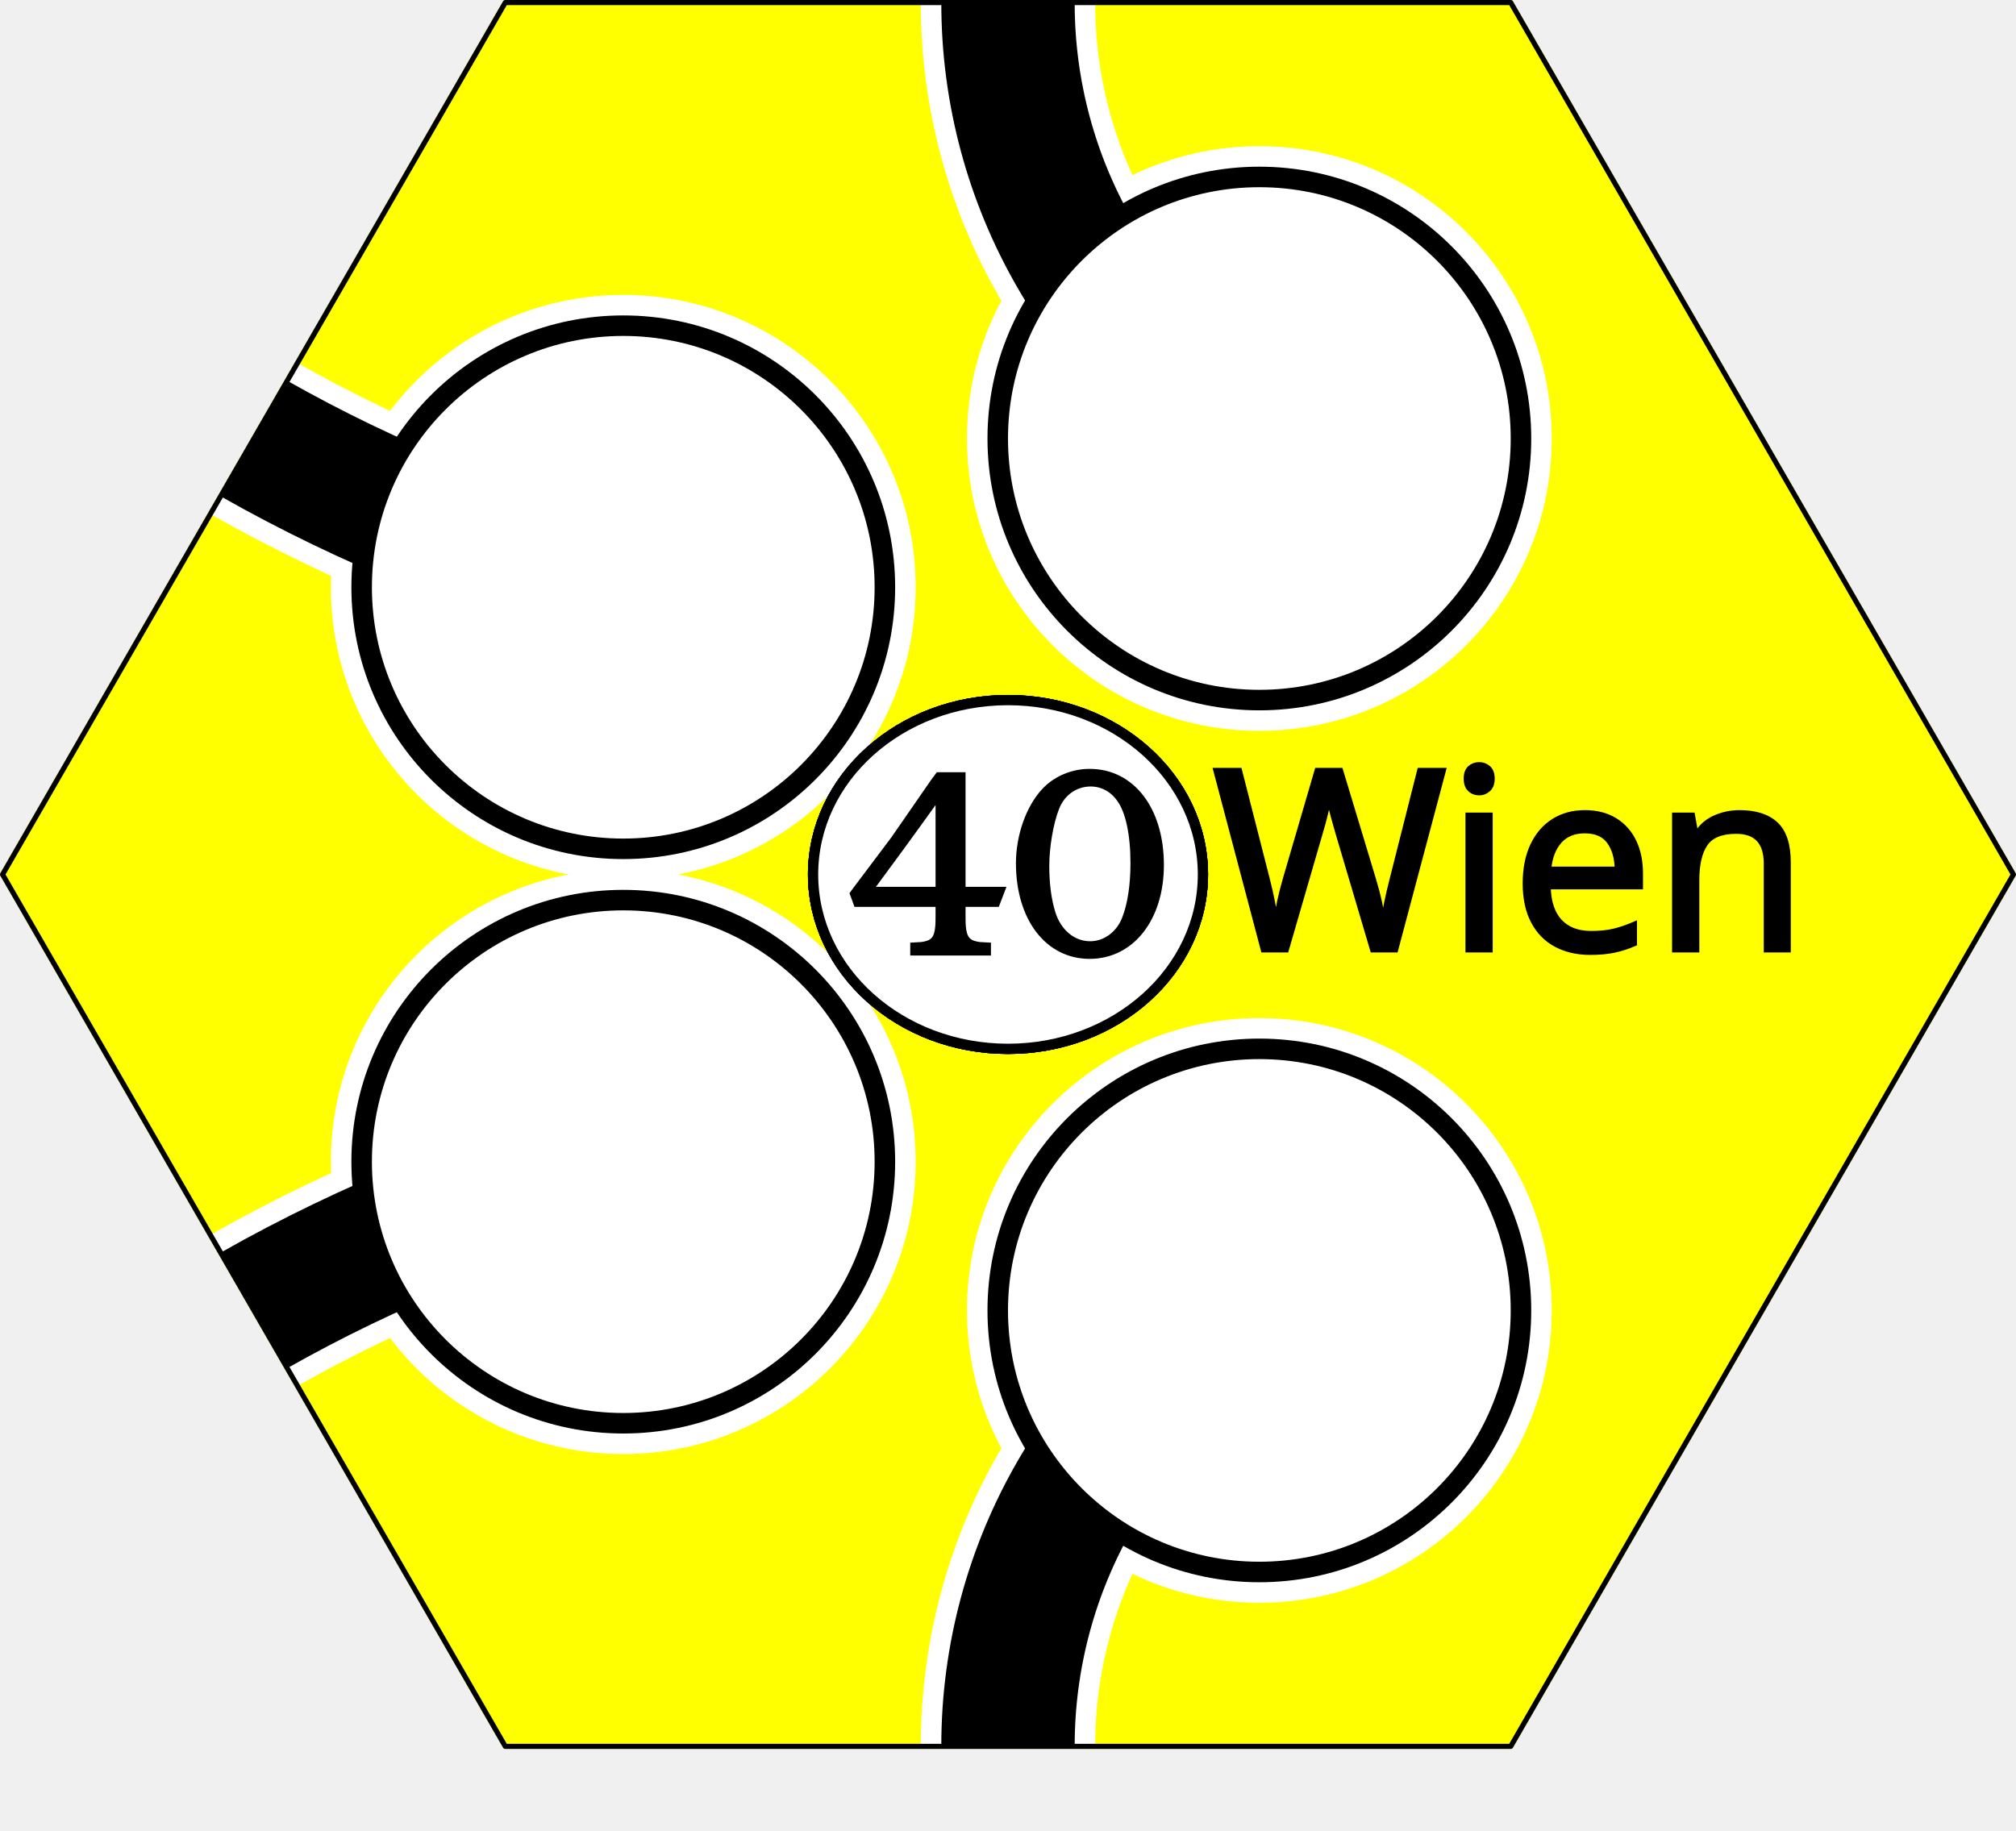
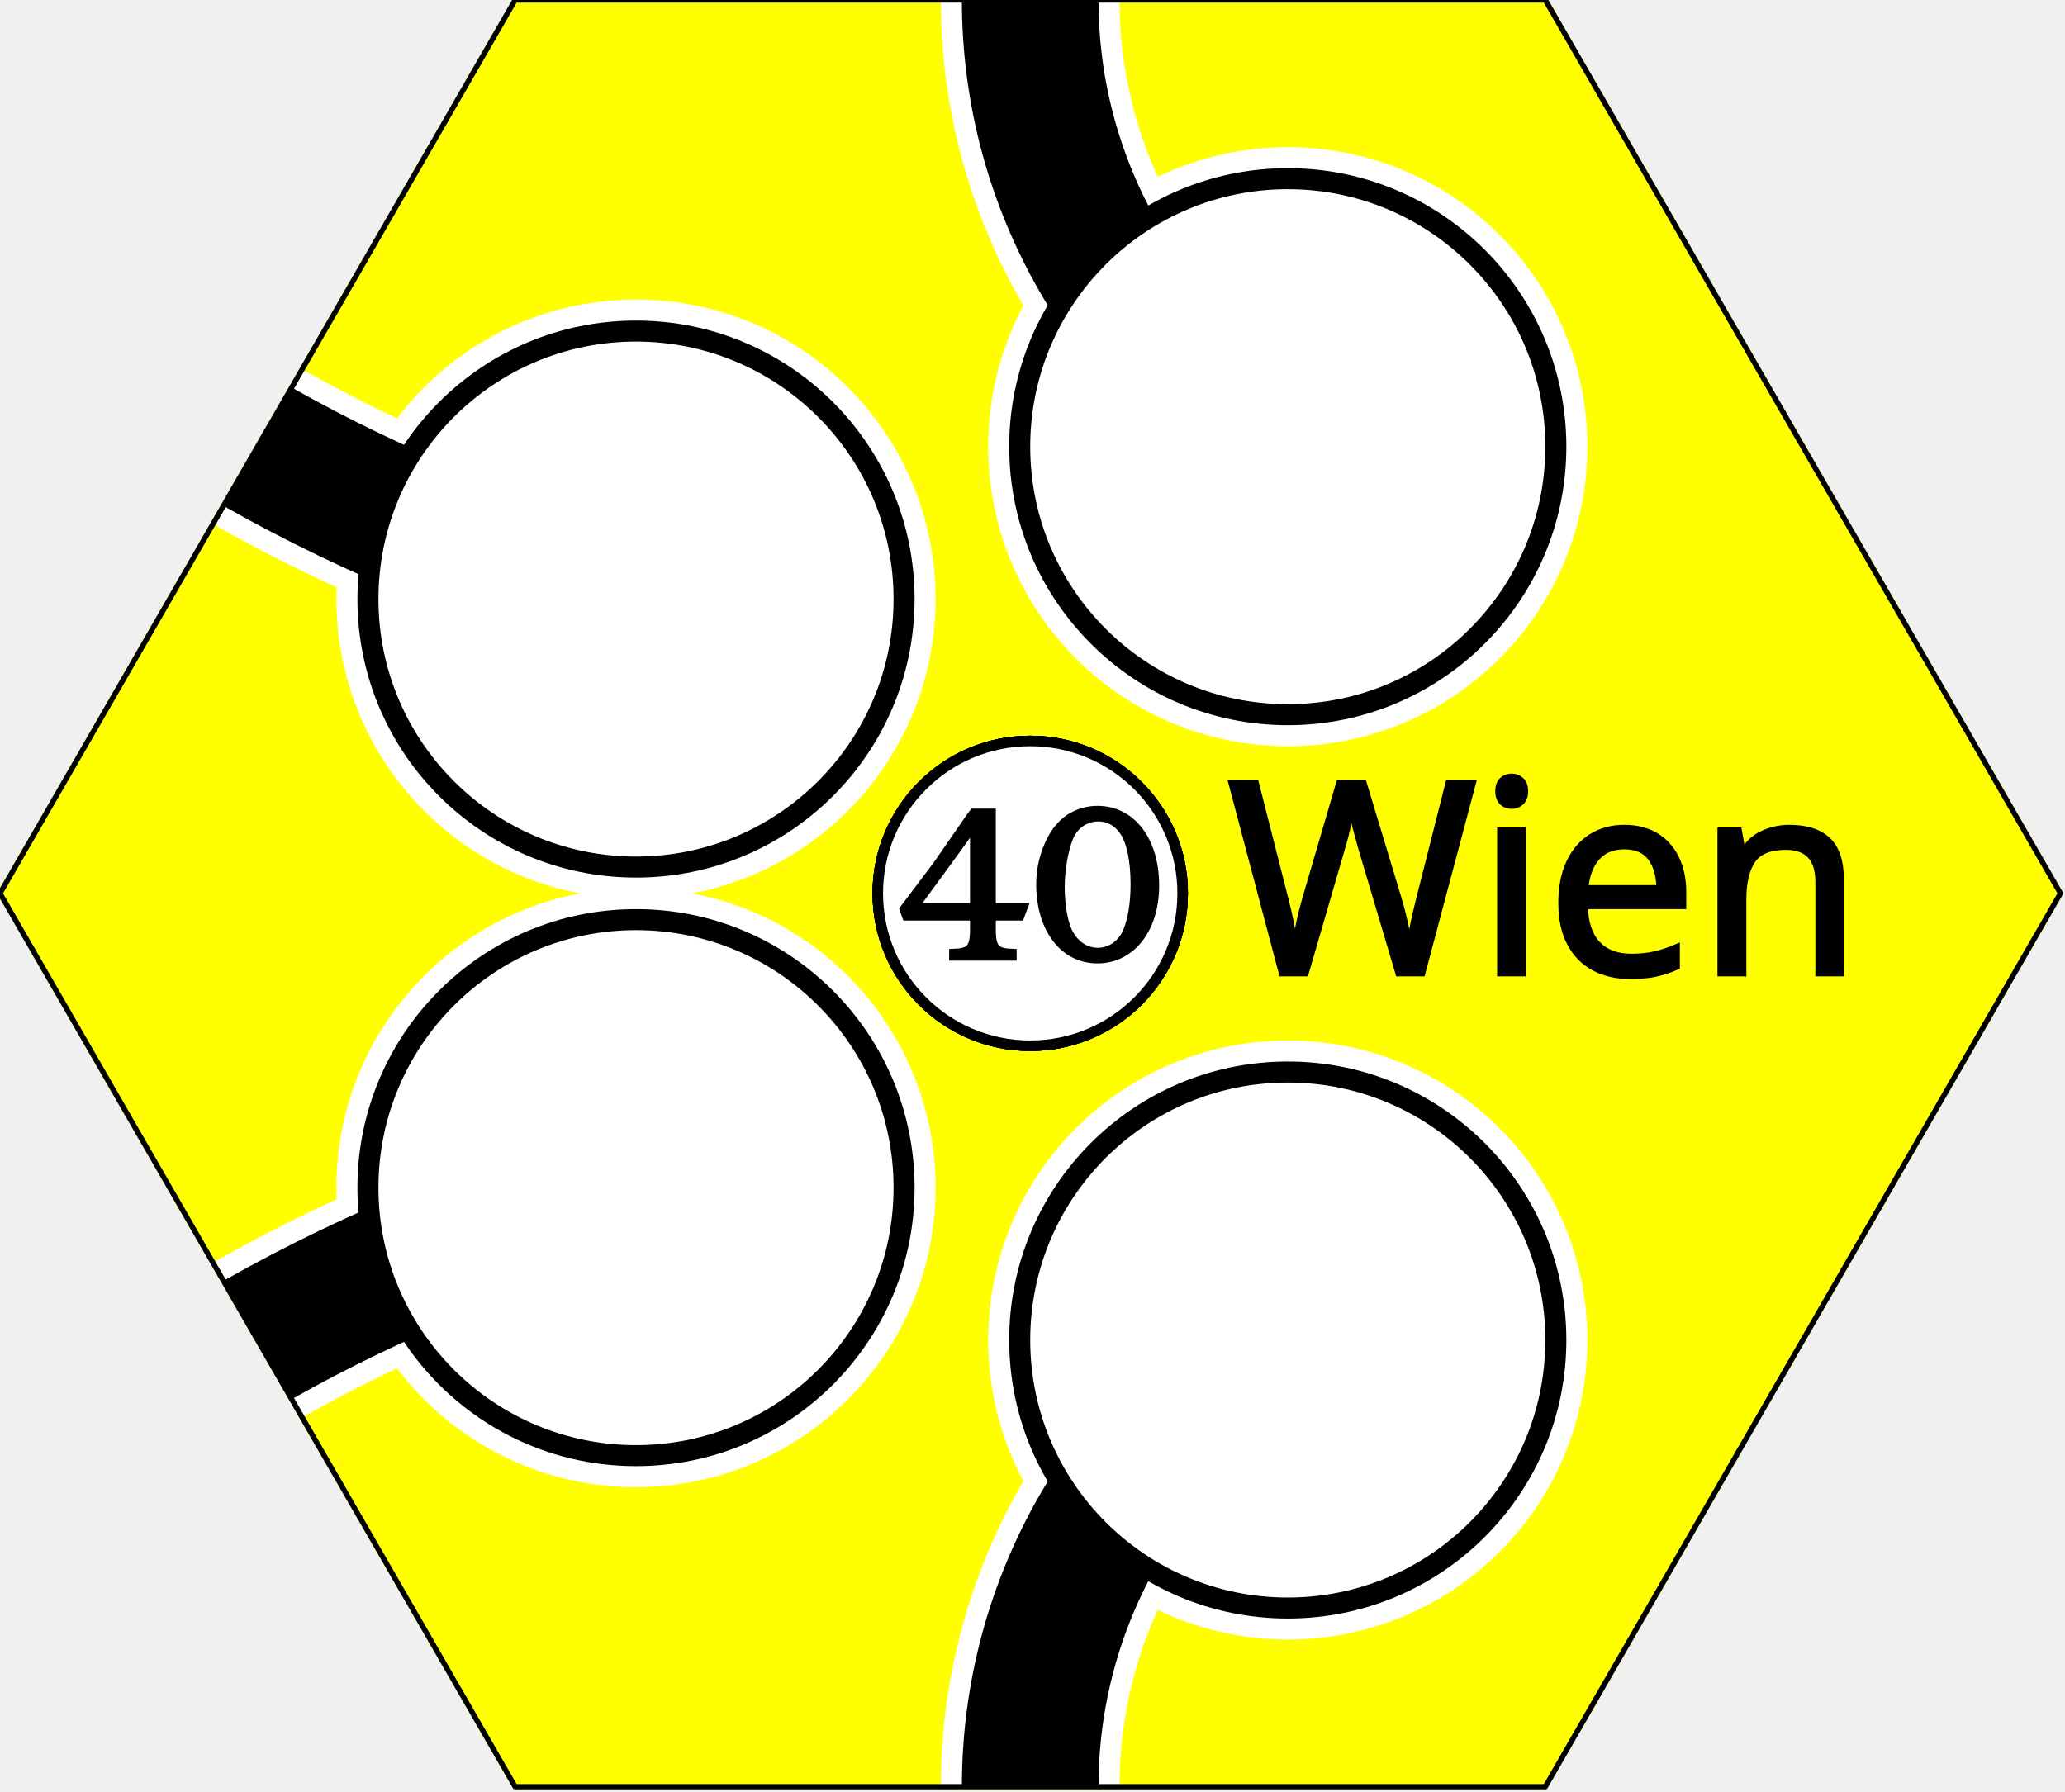
- <svg xmlns="http://www.w3.org/2000/svg" height="357" width="393" id="svg56" version="1.1">
-   <defs id="defs60" />
-   <path id="path2" stroke-linejoin="round" stroke-width="1" stroke="#ffff00" fill="#ffff00" d="M 98.5,0.5 H 294.5 l 98,170 -98,170 H 98.5 L 0.5,170.5 Z" />
-   <circle id="circle4" stroke-width="12" stroke="#ffffff" fill="#ffffff" r="51" cy="85.5" cx="245.5" />
-   <circle id="circle6" stroke-width="12" stroke="#ffffff" fill="#ffffff" r="51" cy="114.5" cx="121.5" />
-   <circle id="circle8" stroke-width="12" stroke="#ffffff" fill="#ffffff" r="51" cy="226.5" cx="121.5" />
-   <circle id="circle10" stroke-width="12" stroke="#ffffff" fill="#ffffff" r="51" cy="255.5" cx="245.5" />
-   <path id="path12" stroke-linejoin="round" stroke-linecap="butt" stroke-width="34" stroke="#ffffff" fill="none" d="m 196.5,0.5 a 98,98 0 0 0 49,85" />
-   <path id="path14" stroke-linejoin="round" stroke-linecap="butt" stroke-width="34" stroke="#ffffff" fill="none" d="m 49.5,85.5 a 294,294 0 0 0 72,29" />
-   <path id="path16" stroke-linejoin="round" stroke-linecap="butt" stroke-width="34" stroke="#ffffff" fill="none" d="m 121.5,226.5 a 294,294 0 0 0 -72,29" />
-   <path id="path18" stroke-linejoin="round" stroke-linecap="butt" stroke-width="34" stroke="#ffffff" fill="none" d="m 245.5,255.5 a 98,98 0 0 0 -49,85" />
-   <path id="path20" stroke-linejoin="round" stroke-linecap="butt" stroke-width="26" stroke="#000000" fill="none" d="m 196.5,0.5 a 98,98 0 0 0 49,85" />
-   <path id="path22" stroke-linejoin="round" stroke-linecap="butt" stroke-width="26" stroke="#000000" fill="none" d="m 49.5,85.5 a 294,294 0 0 0 72,29" />
-   <path id="path24" stroke-linejoin="round" stroke-linecap="butt" stroke-width="26" stroke="#000000" fill="none" d="m 121.5,226.5 a 294,294 0 0 0 -72,29" />
-   <path id="path26" stroke-linejoin="round" stroke-linecap="butt" stroke-width="26" stroke="#000000" fill="none" d="m 245.5,255.5 a 98,98 0 0 0 -49,85" />
-   <circle id="circle28" stroke-width="4" stroke="#000000" fill="#ffffff" r="51" cy="85.5" cx="245.5" />
-   <ellipse id="ellipse30" stroke-linejoin="round" stroke-width="2" stroke="#000000" fill="#ffffff" cy="170.5" cx="196.5" ry="34" rx="38" />
-   <text id="text32" font-size="51px" font-family="'Bookman Old Style'" text-anchor="middle" stroke="#000000" fill="#000000" dy="15.3" y="170.5" x="196.5">40</text>
-   <circle id="circle34" stroke-width="4" stroke="#000000" fill="#ffffff" r="51" cy="114.5" cx="121.5" />
-   <ellipse id="ellipse36" stroke-linejoin="round" stroke-width="2" stroke="#000000" fill="#ffffff" cy="170.5" cx="196.5" ry="34" rx="38" />
-   <text id="text38" font-size="51px" font-family="'Bookman Old Style'" text-anchor="middle" stroke="#000000" fill="#000000" dy="15.3" y="170.5" x="196.5">40</text>
-   <circle id="circle40" stroke-width="4" stroke="#000000" fill="#ffffff" r="51" cy="226.5" cx="121.5" />
-   <ellipse id="ellipse42" stroke-linejoin="round" stroke-width="2" stroke="#000000" fill="#ffffff" cy="170.5" cx="196.5" ry="34" rx="38" />
-   <text id="text44" font-size="51px" font-family="'Bookman Old Style'" text-anchor="middle" stroke="#000000" fill="#000000" dy="15.3" y="170.5" x="196.5">40</text>
-   <circle id="circle46" stroke-width="4" stroke="#000000" fill="#ffffff" r="51" cy="255.5" cx="245.5" />
-   <ellipse id="ellipse48" stroke-linejoin="round" stroke-width="2" stroke="#000000" fill="#ffffff" cy="170.5" cx="196.5" ry="34" rx="38" />
-   <text id="text50" font-size="51px" font-family="'Bookman Old Style'" text-anchor="middle" stroke="#000000" fill="#000000" dy="15.3" y="170.5" x="196.5">40</text>
-   <text id="text52" font-size="49px" font-family="TimpaniHeavy" text-anchor="middle" stroke="#000000" fill="#000000" dy="14.7" y="170.5" x="294.5">Wien</text>
-   <path id="path54" stroke-linejoin="round" stroke-width="1" stroke="#000000" fill="none" d="M 98.5,0.5 H 294.5 l 98,170 -98,170 H 98.5 L 0.5,170.5 Z" />
+ <svg xmlns="http://www.w3.org/2000/svg" version="1.1">
+   <path d=" M 98,0 L 294,0 L 392,170 L 294,340 L 98,340 L 0,170 Z" fill="#FFFF00" stroke="#FFFF00" stroke-width="1" stroke-linejoin="round" />
+   <circle cx="245" cy="85" r="51" fill="#FFFFFF" stroke="#FFFFFF" stroke-width="12" />
+   <circle cx="245" cy="255" r="51" fill="#FFFFFF" stroke="#FFFFFF" stroke-width="12" />
+   <circle cx="121" cy="114" r="51" fill="#FFFFFF" stroke="#FFFFFF" stroke-width="12" />
+   <circle cx="121" cy="226" r="51" fill="#FFFFFF" stroke="#FFFFFF" stroke-width="12" />
+   <path d="M 196,0 A 98,98 0 0,0 245,85" fill="none" stroke="#FFFFFF" stroke-width="34" stroke-linecap="butt" stroke-linejoin="round" />
+   <path d="M 245,255 A 98,98 0 0,0 196,340" fill="none" stroke="#FFFFFF" stroke-width="34" stroke-linecap="butt" stroke-linejoin="round" />
+   <path d="M 49,85 A 294,294 0 0,0 121,114" fill="none" stroke="#FFFFFF" stroke-width="34" stroke-linecap="butt" stroke-linejoin="round" />
+   <path d="M 121,226 A 294,294 0 0,0 49,255" fill="none" stroke="#FFFFFF" stroke-width="34" stroke-linecap="butt" stroke-linejoin="round" />
+   <path d="M 196,0 A 98,98 0 0,0 245,85" fill="none" stroke="#000000" stroke-width="26" stroke-linecap="butt" stroke-linejoin="round" />
+   <path d="M 245,255 A 98,98 0 0,0 196,340" fill="none" stroke="#000000" stroke-width="26" stroke-linecap="butt" stroke-linejoin="round" />
+   <path d="M 49,85 A 294,294 0 0,0 121,114" fill="none" stroke="#000000" stroke-width="26" stroke-linecap="butt" stroke-linejoin="round" />
+   <path d="M 121,226 A 294,294 0 0,0 49,255" fill="none" stroke="#000000" stroke-width="26" stroke-linecap="butt" stroke-linejoin="round" />
+   <circle cx="245" cy="85" r="51" fill="#FFFFFF" stroke="#000000" stroke-width="4" />
+   <circle r="29" cx="196" cy="170" fill="#FFFFFF" stroke="#000000" stroke-width="2" stroke-linejoin="round" />
+   <text x="196" y="170" dy="0.3em" fill="#000000" stroke="#000000" text-anchor="middle" font-family="Bookman Old Style" font-size="41">40</text>
+   <circle cx="245" cy="255" r="51" fill="#FFFFFF" stroke="#000000" stroke-width="4" />
+   <circle r="29" cx="196" cy="170" fill="#FFFFFF" stroke="#000000" stroke-width="2" stroke-linejoin="round" />
+   <text x="196" y="170" dy="0.3em" fill="#000000" stroke="#000000" text-anchor="middle" font-family="Bookman Old Style" font-size="41">40</text>
+   <circle cx="121" cy="114" r="51" fill="#FFFFFF" stroke="#000000" stroke-width="4" />
+   <circle r="29" cx="196" cy="170" fill="#FFFFFF" stroke="#000000" stroke-width="2" stroke-linejoin="round" />
+   <text x="196" y="170" dy="0.3em" fill="#000000" stroke="#000000" text-anchor="middle" font-family="Bookman Old Style" font-size="41">40</text>
+   <circle cx="121" cy="226" r="51" fill="#FFFFFF" stroke="#000000" stroke-width="4" />
+   <circle r="29" cx="196" cy="170" fill="#FFFFFF" stroke="#000000" stroke-width="2" stroke-linejoin="round" />
+   <text x="196" y="170" dy="0.3em" fill="#000000" stroke="#000000" text-anchor="middle" font-family="Bookman Old Style" font-size="41">40</text>
+   <text x="294" y="170" dy="0.3em" fill="#000000" stroke="#000000" text-anchor="middle" font-family="TimpaniHeavy" font-size="51">Wien</text>
+   <path d=" M 98,0 L 294,0 L 392,170 L 294,340 L 98,340 L 0,170 Z" fill="none" stroke="black" stroke-width="1" stroke-linejoin="round" />
</svg>
